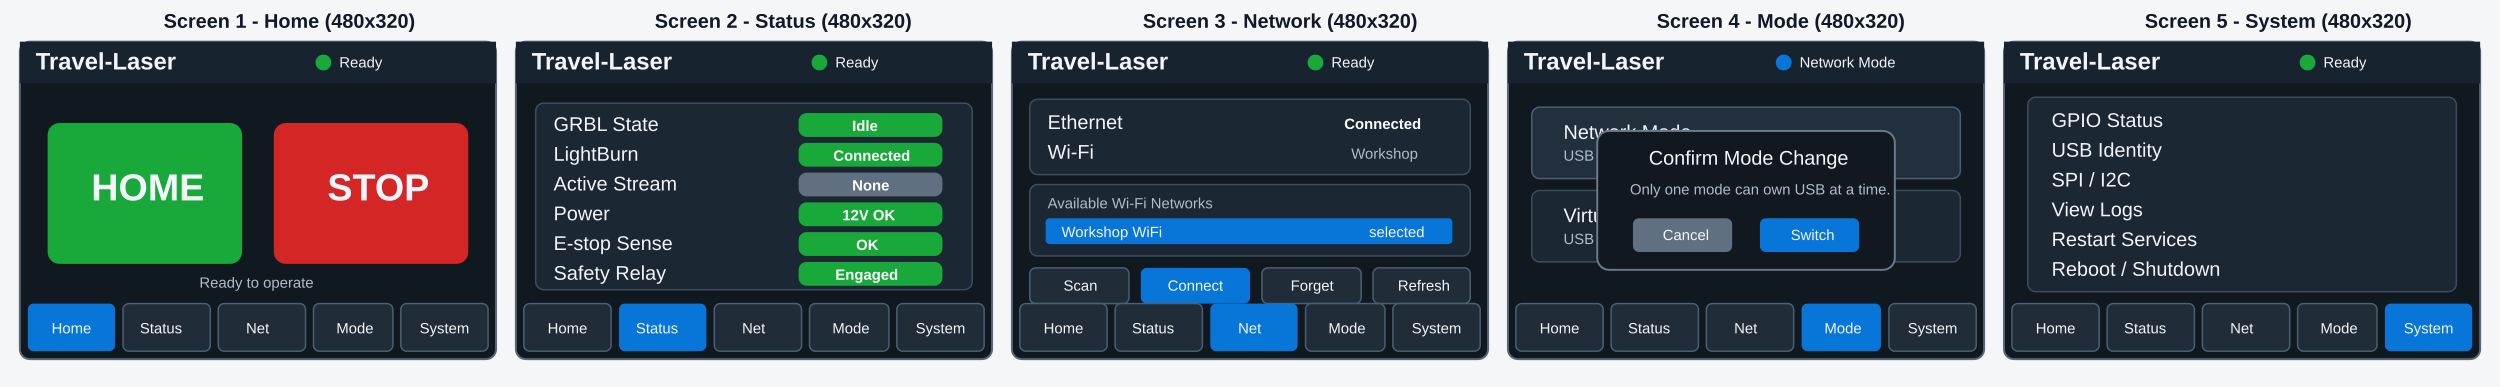
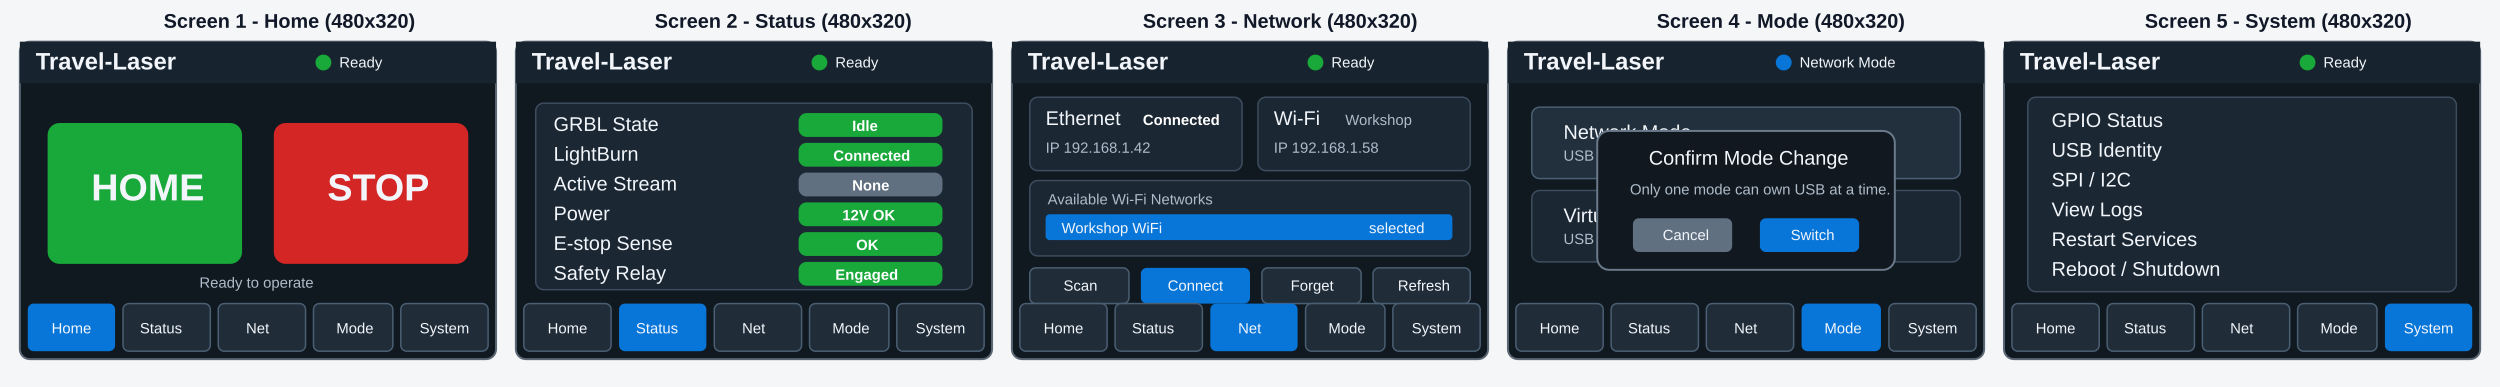
<svg xmlns="http://www.w3.org/2000/svg" width="2520" height="390" viewBox="0 0 2520 390">
  <defs>
    <style>
      .page { fill: #f4f6f8; }
      .screen { fill: #101820; stroke: #5b6775; stroke-width: 2; rx: 10; }
      .bar { fill: #17232e; }
      .panel { fill: #1b2733; stroke: #3d4d5e; stroke-width: 1.5; rx: 8; }
      .panel2 { fill: #22303d; stroke: #4b5f73; stroke-width: 1.5; rx: 8; }
      .blue { fill: #0876d9; }
      .green { fill: #19a83a; }
      .red { fill: #d52626; }
      .yellow { fill: #d8a900; }
      .gray { fill: #607080; }
      .darkBtn { fill: #202c38; stroke: #4b5f73; stroke-width: 1.5; rx: 6; }
      .text { font-family: Arial, Helvetica, sans-serif; fill: #f2f6fb; }
      .muted { font-family: Arial, Helvetica, sans-serif; fill: #afbcc9; }
      .label { font-family: Arial, Helvetica, sans-serif; fill: #111827; font-size: 20px; font-weight: 700; }
      .tiny { font-size: 13px; }
      .small { font-size: 15px; }
      .mid { font-size: 20px; }
      .big { font-size: 38px; font-weight: 700; }
      .title { font-size: 24px; font-weight: 700; }
      .pillText { font-family: Arial, Helvetica, sans-serif; fill: #ffffff; font-size: 15px; font-weight: 700; }
    </style>
  </defs>
  <rect class="page" width="2520" height="390" />
  <g transform="translate(20 42)">
    <rect class="screen" width="480" height="320" />
    <rect class="bar" width="480" height="42" />
    <text class="text title" x="16" y="28">Travel-Laser</text>
    <circle class="green" cx="306" cy="21" r="8" />
    <text class="text small" x="322" y="26">Ready</text>
    <rect class="green" x="28" y="82" width="196" height="142" rx="12" />
    <rect class="red" x="256" y="82" width="196" height="142" rx="12" />
    <text class="text big" x="72" y="160">HOME</text>
    <text class="text big" x="310" y="160">STOP</text>
    <text class="muted small" x="181" y="248">Ready to operate</text>
    <g transform="translate(8 264)">
      <rect class="blue" width="88" height="48" rx="6" />
      <text class="text small" x="24" y="30">Home</text>
      <rect class="darkBtn" x="96" width="88" height="48" />
      <text class="text small" x="113" y="30">Status</text>
      <rect class="darkBtn" x="192" width="88" height="48" />
      <text class="text small" x="220" y="30">Net</text>
      <rect class="darkBtn" x="288" width="80" height="48" />
      <text class="text small" x="311" y="30">Mode</text>
      <rect class="darkBtn" x="376" width="88" height="48" />
      <text class="text small" x="395" y="30">System</text>
    </g>
    <text class="label" x="145" y="-14">Screen 1 - Home (480x320)</text>
  </g>
  <g transform="translate(520 42)">
    <rect class="screen" width="480" height="320" />
    <rect class="bar" width="480" height="42" />
    <text class="text title" x="16" y="28">Travel-Laser</text>
    <circle class="green" cx="306" cy="21" r="8" />
    <text class="text small" x="322" y="26">Ready</text>
    <g transform="translate(20 62)">
      <rect class="panel" width="440" height="188" />
      <g class="text mid">
        <text x="18" y="28">GRBL State</text>
        <text x="18" y="58">LightBurn</text>
        <text x="18" y="88">Active Stream</text>
        <text x="18" y="118">Power</text>
        <text x="18" y="148">E-stop Sense</text>
        <text x="18" y="178">Safety Relay</text>
      </g>
      <g>
        <rect class="green" x="265" y="10" width="145" height="24" rx="8" />
        <text class="pillText" x="319" y="28">Idle</text>
        <rect class="green" x="265" y="40" width="145" height="24" rx="8" />
        <text class="pillText" x="300" y="58">Connected</text>
        <rect class="gray" x="265" y="70" width="145" height="24" rx="8" />
        <text class="pillText" x="319" y="88">None</text>
        <rect class="green" x="265" y="100" width="145" height="24" rx="8" />
        <text class="pillText" x="309" y="118">12V OK</text>
        <rect class="green" x="265" y="130" width="145" height="24" rx="8" />
        <text class="pillText" x="323" y="148">OK</text>
        <rect class="green" x="265" y="160" width="145" height="24" rx="8" />
        <text class="pillText" x="302" y="178">Engaged</text>
      </g>
    </g>
    <g transform="translate(8 264)">
      <rect class="darkBtn" width="88" height="48" />
      <text class="text small" x="24" y="30">Home</text>
      <rect class="blue" x="96" width="88" height="48" rx="6" />
      <text class="text small" x="113" y="30">Status</text>
      <rect class="darkBtn" x="192" width="88" height="48" />
      <text class="text small" x="220" y="30">Net</text>
      <rect class="darkBtn" x="288" width="80" height="48" />
      <text class="text small" x="311" y="30">Mode</text>
      <rect class="darkBtn" x="376" width="88" height="48" />
      <text class="text small" x="395" y="30">System</text>
    </g>
    <text class="label" x="140" y="-14">Screen 2 - Status (480x320)</text>
  </g>
  <g transform="translate(1020 42)">
    <rect class="screen" width="480" height="320" />
    <rect class="bar" width="480" height="42" />
    <text class="text title" x="16" y="28">Travel-Laser</text>
    <circle class="green" cx="306" cy="21" r="8" />
    <text class="text small" x="322" y="26">Ready</text>
-     <rect class="panel" x="18" y="58" width="444" height="76" />
-     <text class="text mid" x="36" y="88">Ethernet</text>
-     <text class="pillText" x="335" y="88">Connected</text>
-     <text class="text mid" x="36" y="118">Wi-Fi</text>
-     <text class="muted small" x="342" y="118">Workshop</text>
-     <rect class="panel" x="18" y="144" width="444" height="72" />
-     <text class="muted small" x="36" y="168">Available Wi-Fi Networks</text>
-     <rect class="blue" x="34" y="178" width="410" height="26" rx="4" />
-     <text class="text small" x="50" y="197">Workshop WiFi</text>
-     <text class="text small" x="360" y="197">selected</text>
+     <rect class="panel" x="18" y="56" width="214" height="74" />
+     <text class="text mid" x="34" y="84">Ethernet</text>
+     <text class="pillText" x="132" y="84">Connected</text>
+     <text class="muted small" x="34" y="112">IP 192.168.1.42</text>
+     <rect class="panel" x="248" y="56" width="214" height="74" />
+     <text class="text mid" x="264" y="84">Wi-Fi</text>
+     <text class="muted small" x="336" y="84">Workshop</text>
+     <text class="muted small" x="264" y="112">IP 192.168.1.58</text>
+     <rect class="panel" x="18" y="140" width="444" height="76" />
+     <text class="muted small" x="36" y="164">Available Wi-Fi Networks</text>
+     <rect class="blue" x="34" y="174" width="410" height="26" rx="4" />
+     <text class="text small" x="50" y="193">Workshop WiFi</text>
+     <text class="text small" x="360" y="193">selected</text>
    <g transform="translate(18 228)">
      <rect class="darkBtn" width="100" height="36" />
      <text class="text small" x="34" y="23">Scan</text>
      <rect class="blue" x="112" width="110" height="36" rx="6" />
      <text class="text small" x="139" y="23">Connect</text>
      <rect class="darkBtn" x="234" width="100" height="36" />
      <text class="text small" x="263" y="23">Forget</text>
      <rect class="darkBtn" x="346" width="98" height="36" />
      <text class="text small" x="371" y="23">Refresh</text>
    </g>
    <g transform="translate(8 264)">
      <rect class="darkBtn" width="88" height="48" />
      <text class="text small" x="24" y="30">Home</text>
      <rect class="darkBtn" x="96" width="88" height="48" />
      <text class="text small" x="113" y="30">Status</text>
      <rect class="blue" x="192" width="88" height="48" rx="6" />
      <text class="text small" x="220" y="30">Net</text>
      <rect class="darkBtn" x="288" width="80" height="48" />
      <text class="text small" x="311" y="30">Mode</text>
      <rect class="darkBtn" x="376" width="88" height="48" />
      <text class="text small" x="395" y="30">System</text>
    </g>
    <text class="label" x="132" y="-14">Screen 3 - Network (480x320)</text>
  </g>
  <g transform="translate(1520 42)">
    <rect class="screen" width="480" height="320" />
    <rect class="bar" width="480" height="42" />
    <text class="text title" x="16" y="28">Travel-Laser</text>
    <circle class="blue" cx="278" cy="21" r="8" />
    <text class="text small" x="294" y="26">Network Mode</text>
    <rect class="panel2" x="24" y="66" width="432" height="72" />
    <text class="text mid" x="56" y="98">Network Mode</text>
    <text class="muted small" x="56" y="120">USB connected to Orange Pi</text>
    <rect class="panel" x="24" y="150" width="432" height="72" />
    <text class="text mid" x="56" y="182">VirtualHere Service Mode</text>
    <text class="muted small" x="56" y="204">USB shared over network</text>
    <rect x="90" y="90" width="300" height="140" rx="12" fill="#111820" stroke="#6a7a8a" stroke-width="2" />
    <text class="text mid" x="142" y="124">Confirm Mode Change</text>
    <text class="muted small" x="123" y="154">Only one mode can own USB at a time.</text>
    <rect class="gray" x="126" y="178" width="100" height="34" rx="6" />
    <text class="text small" x="156" y="200">Cancel</text>
    <rect class="blue" x="254" y="178" width="100" height="34" rx="6" />
    <text class="text small" x="285" y="200">Switch</text>
    <g transform="translate(8 264)">
      <rect class="darkBtn" width="88" height="48" />
      <text class="text small" x="24" y="30">Home</text>
      <rect class="darkBtn" x="96" width="88" height="48" />
      <text class="text small" x="113" y="30">Status</text>
      <rect class="darkBtn" x="192" width="88" height="48" />
      <text class="text small" x="220" y="30">Net</text>
      <rect class="blue" x="288" width="80" height="48" rx="6" />
      <text class="text small" x="311" y="30">Mode</text>
      <rect class="darkBtn" x="376" width="88" height="48" />
      <text class="text small" x="395" y="30">System</text>
    </g>
    <text class="label" x="150" y="-14">Screen 4 - Mode (480x320)</text>
  </g>
  <g transform="translate(2020 42)">
    <rect class="screen" width="480" height="320" />
    <rect class="bar" width="480" height="42" />
    <text class="text title" x="16" y="28">Travel-Laser</text>
    <circle class="green" cx="306" cy="21" r="8" />
    <text class="text small" x="322" y="26">Ready</text>
    <rect class="panel" x="24" y="56" width="432" height="196" />
    <g class="text mid">
      <text x="48" y="86">GPIO Status</text>
      <text x="48" y="116">USB Identity</text>
      <text x="48" y="146">SPI / I2C</text>
      <text x="48" y="176">View Logs</text>
      <text x="48" y="206">Restart Services</text>
      <text x="48" y="236">Reboot / Shutdown</text>
    </g>
    <g transform="translate(8 264)">
      <rect class="darkBtn" width="88" height="48" />
      <text class="text small" x="24" y="30">Home</text>
      <rect class="darkBtn" x="96" width="88" height="48" />
      <text class="text small" x="113" y="30">Status</text>
      <rect class="darkBtn" x="192" width="88" height="48" />
      <text class="text small" x="220" y="30">Net</text>
      <rect class="darkBtn" x="288" width="80" height="48" />
      <text class="text small" x="311" y="30">Mode</text>
      <rect class="blue" x="376" width="88" height="48" rx="6" />
      <text class="text small" x="395" y="30">System</text>
    </g>
    <text class="label" x="142" y="-14">Screen 5 - System (480x320)</text>
  </g>
</svg>
